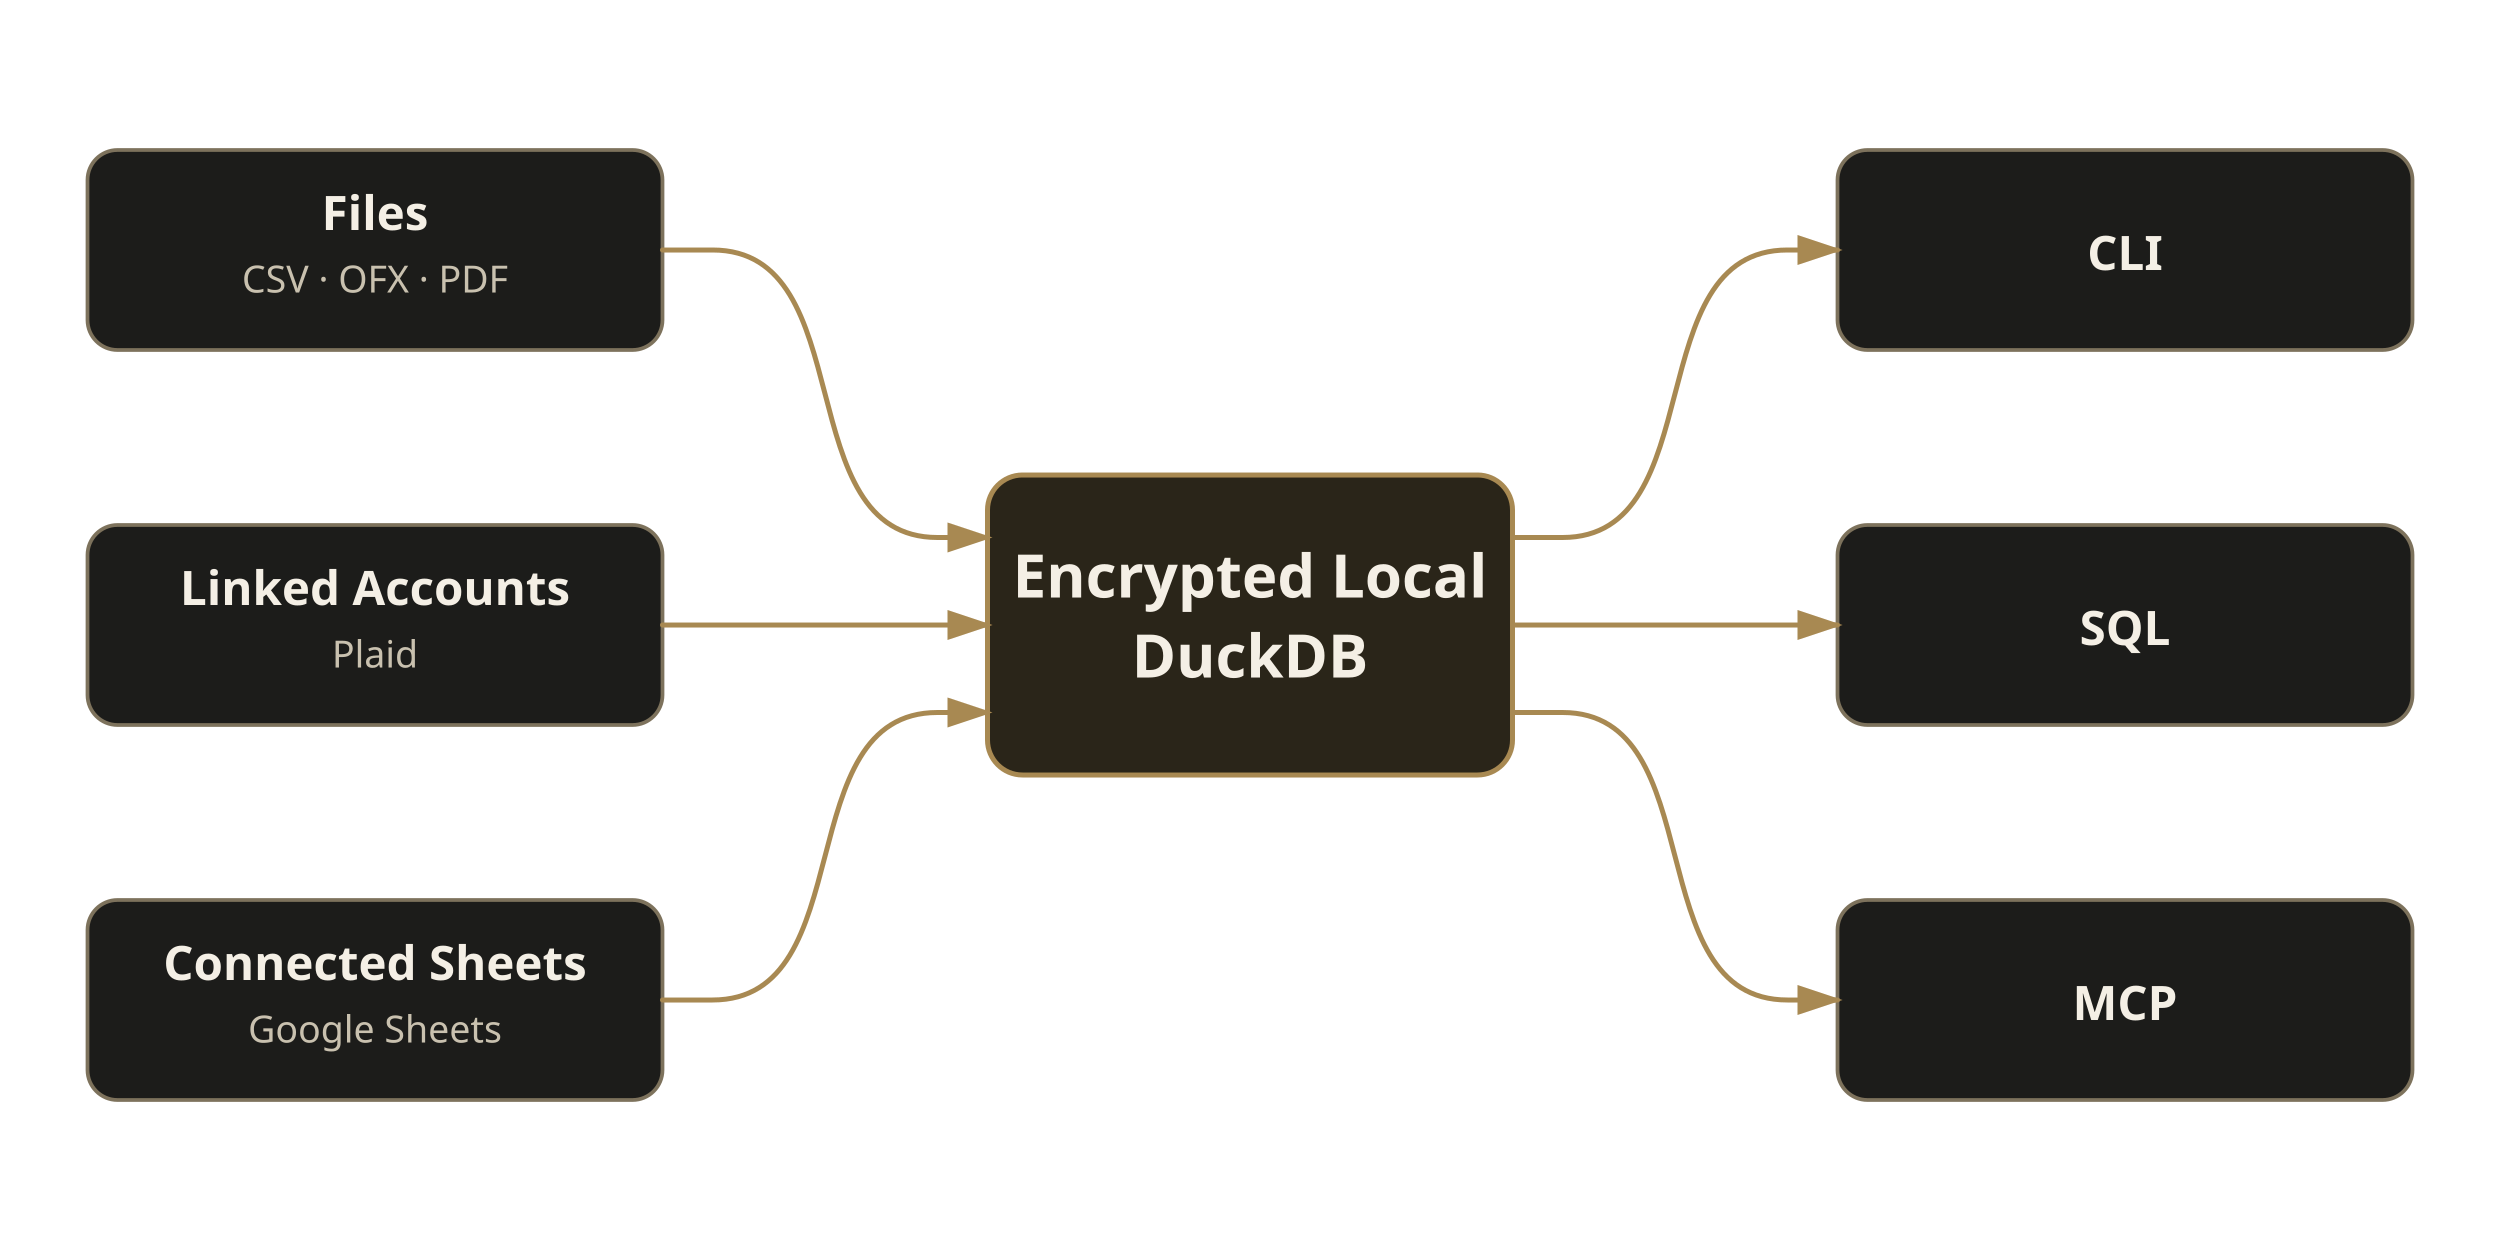
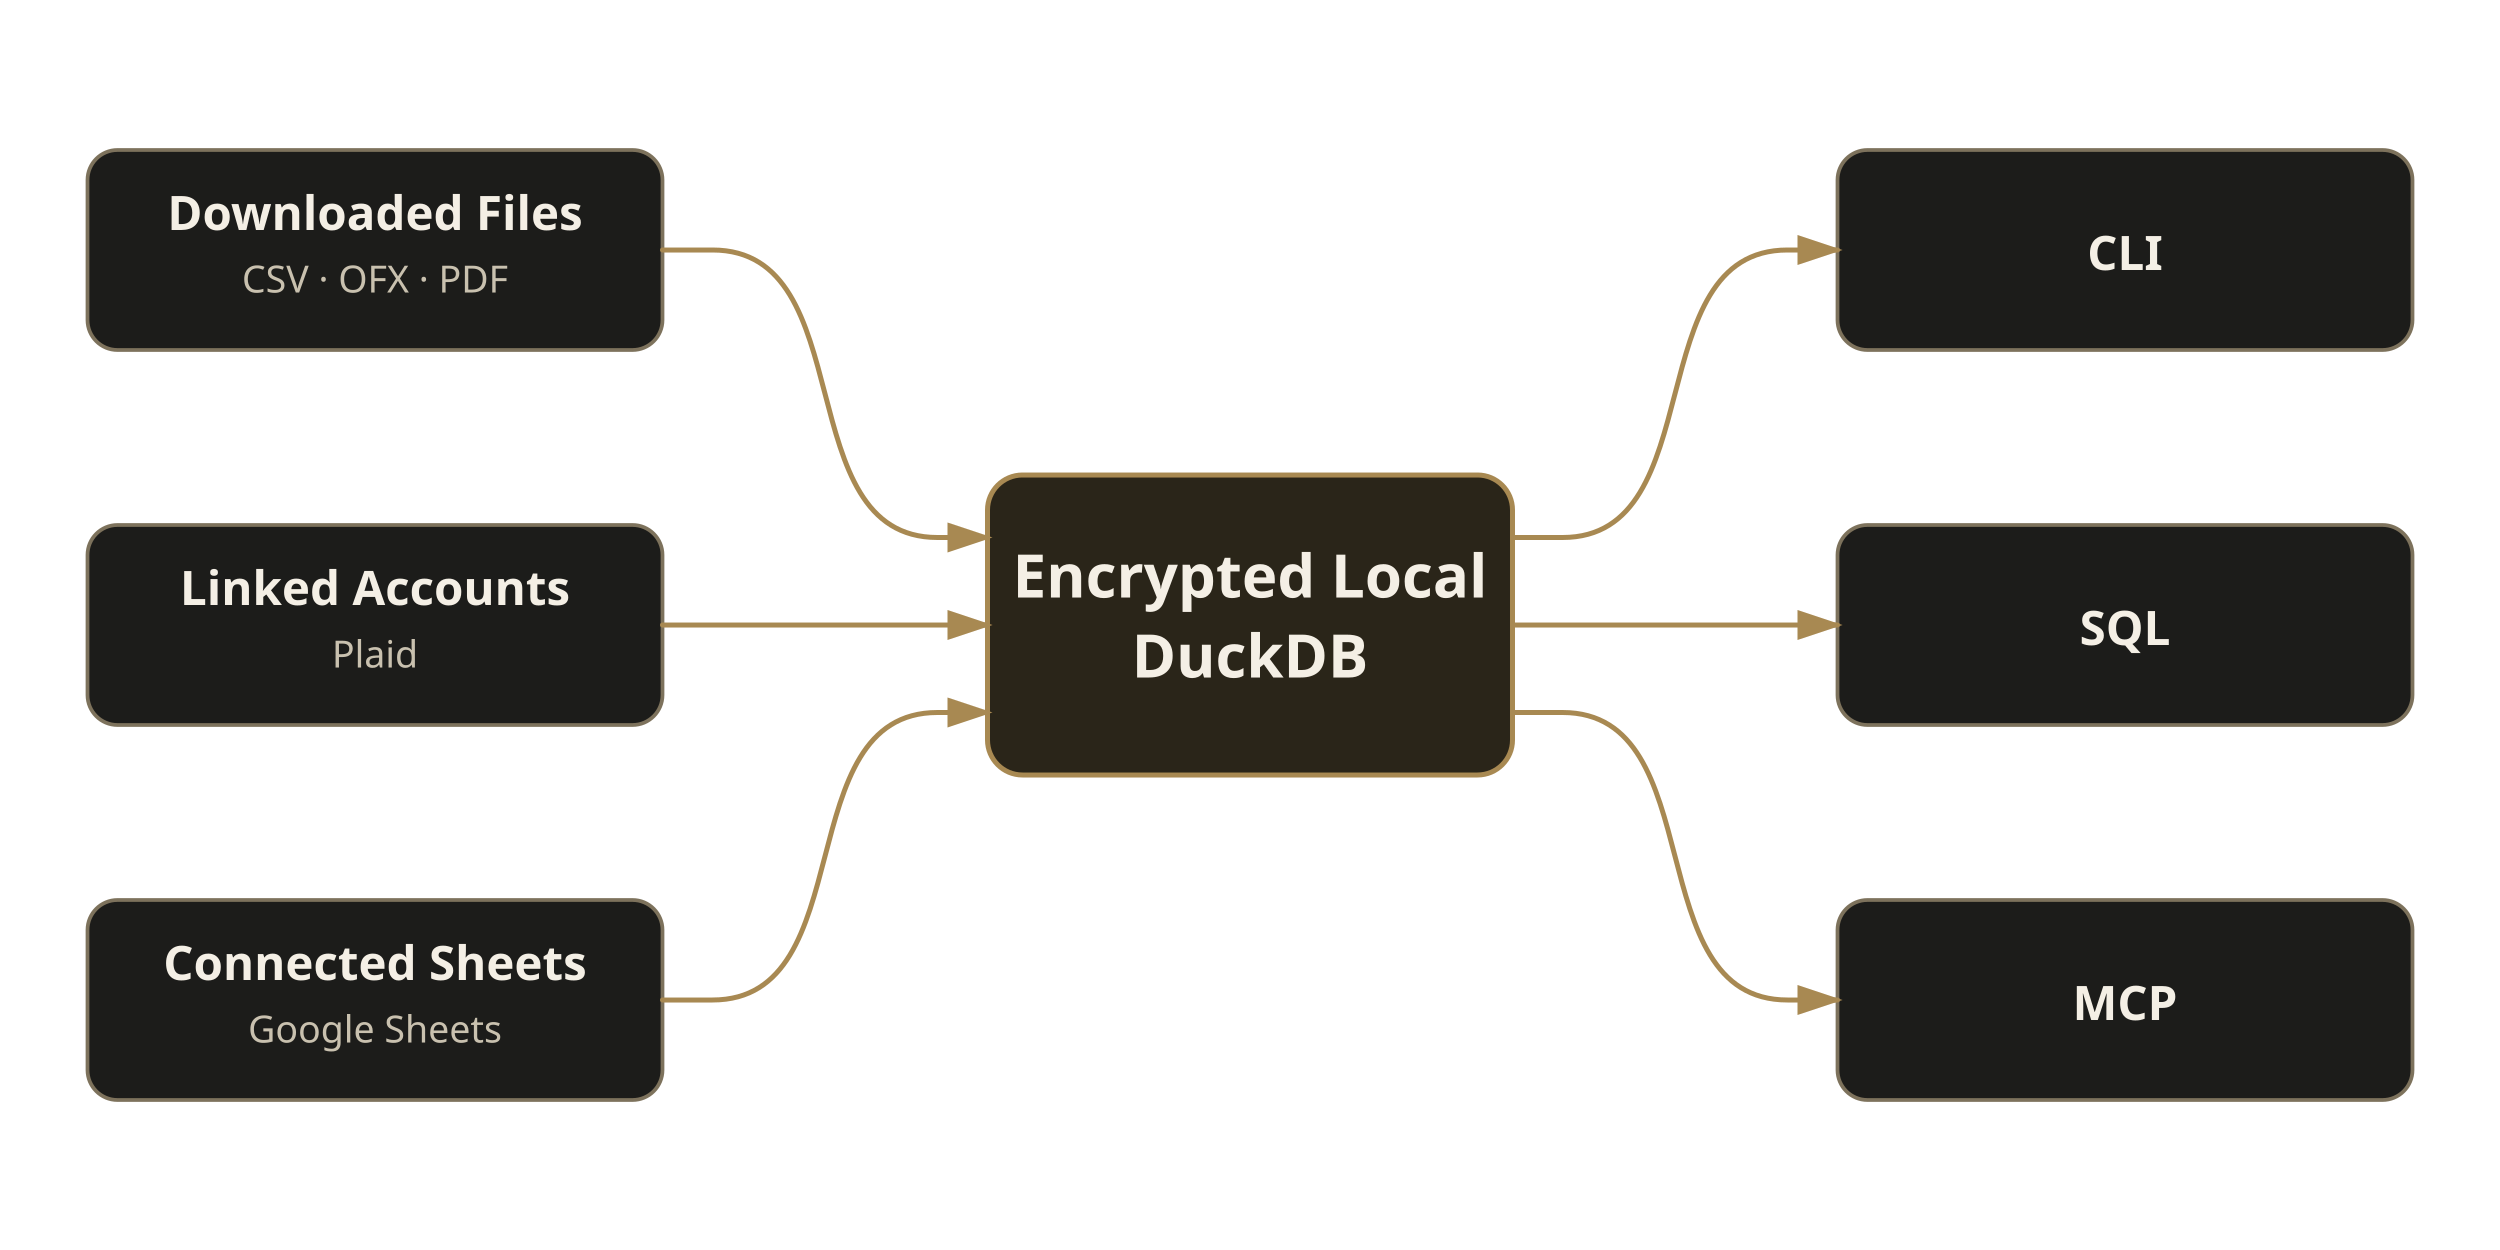
<svg xmlns="http://www.w3.org/2000/svg" viewBox="0 0 1000 500" role="img" aria-labelledby="title description">
  <defs>
    <marker id="arrow" markerWidth="10" markerHeight="10" refX="8" refY="3" orient="auto">
      <path d="M0,0 L0,6 L9,3 z" fill="#A88952" />
    </marker>
    <style>
      .box { fill: #1C1C1A; stroke: #7D725C; stroke-width: 1.5; }
      .core { fill: #2A2519; stroke: #A88952; stroke-width: 2; }
      .label { fill: #F4EFE5; font: 600 19px system-ui, sans-serif; text-anchor: middle; }
      .core-label { fill: #F4EFE5; font: 600 24px system-ui, sans-serif; text-anchor: middle; }
      .sub { fill: #C9C1AF; font: 15px system-ui, sans-serif; text-anchor: middle; }
      .arrow { fill: none; stroke: #A88952; stroke-width: 2; stroke-linecap: round; marker-end: url(#arrow); }
    </style>
  </defs>
  <rect class="box" x="35" y="60" width="230" height="80" rx="12" />
-   <text class="label" x="150" y="92">Files</text>
+   <text class="label" x="150" y="92">Downloaded Files</text>
  <text class="sub" x="150" y="117">CSV · OFX · PDF</text>
  <rect class="box" x="35" y="210" width="230" height="80" rx="12" />
  <text class="label" x="150" y="242">Linked Accounts</text>
  <text class="sub" x="150" y="267">Plaid</text>
  <rect class="box" x="35" y="360" width="230" height="80" rx="12" />
  <text class="label" x="150" y="392">Connected Sheets</text>
  <text class="sub" x="150" y="417">Google Sheets</text>
  <rect class="core" x="395" y="190" width="210" height="120" rx="14" />
  <text class="core-label" x="500" y="239">Encrypted Local</text>
  <text class="core-label" x="500" y="271">DuckDB</text>
  <rect class="box" x="735" y="60" width="230" height="80" rx="12" />
  <text class="label" x="850" y="108">CLI</text>
  <rect class="box" x="735" y="210" width="230" height="80" rx="12" />
  <text class="label" x="850" y="258">SQL</text>
  <rect class="box" x="735" y="360" width="230" height="80" rx="12" />
  <text class="label" x="850" y="408">MCP</text>
  <path class="arrow" d="M265,100 H285 C345,100 315,215 375,215 H395" />
  <path class="arrow" d="M265,250 H395" />
  <path class="arrow" d="M265,400 H285 C345,400 315,285 375,285 H395" />
  <path class="arrow" d="M605,215 H625 C685,215 655,100 715,100 H735" />
  <path class="arrow" d="M605,250 H735" />
  <path class="arrow" d="M605,285 H625 C685,285 655,400 715,400 H735" />
</svg>
